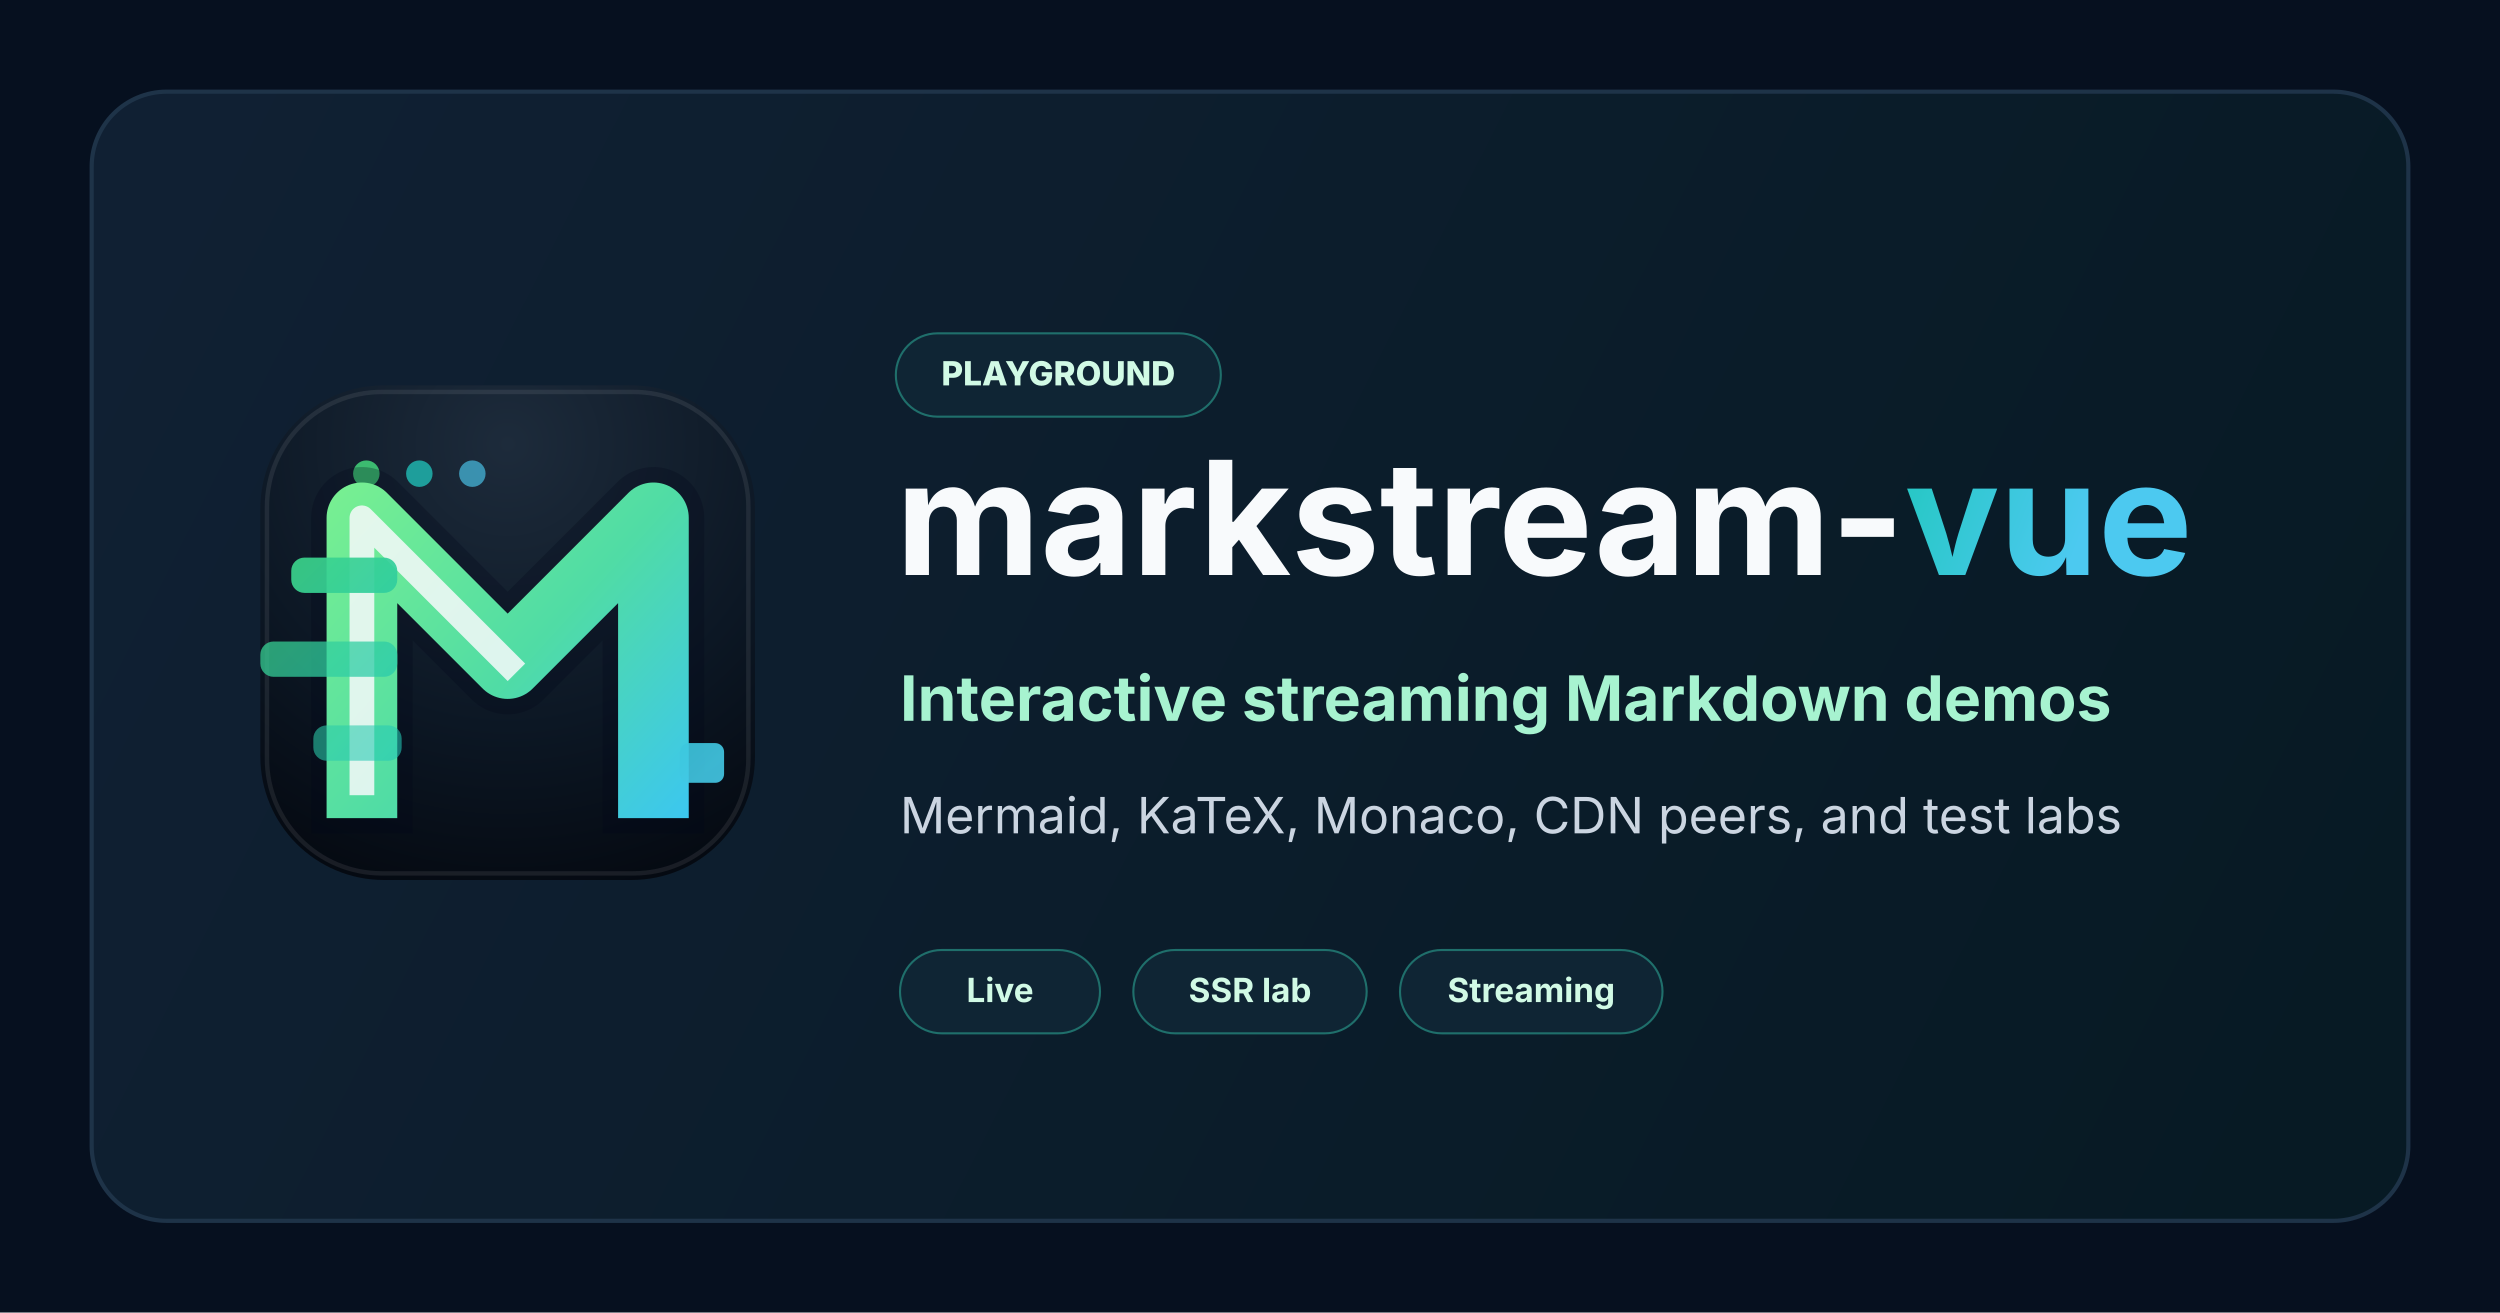
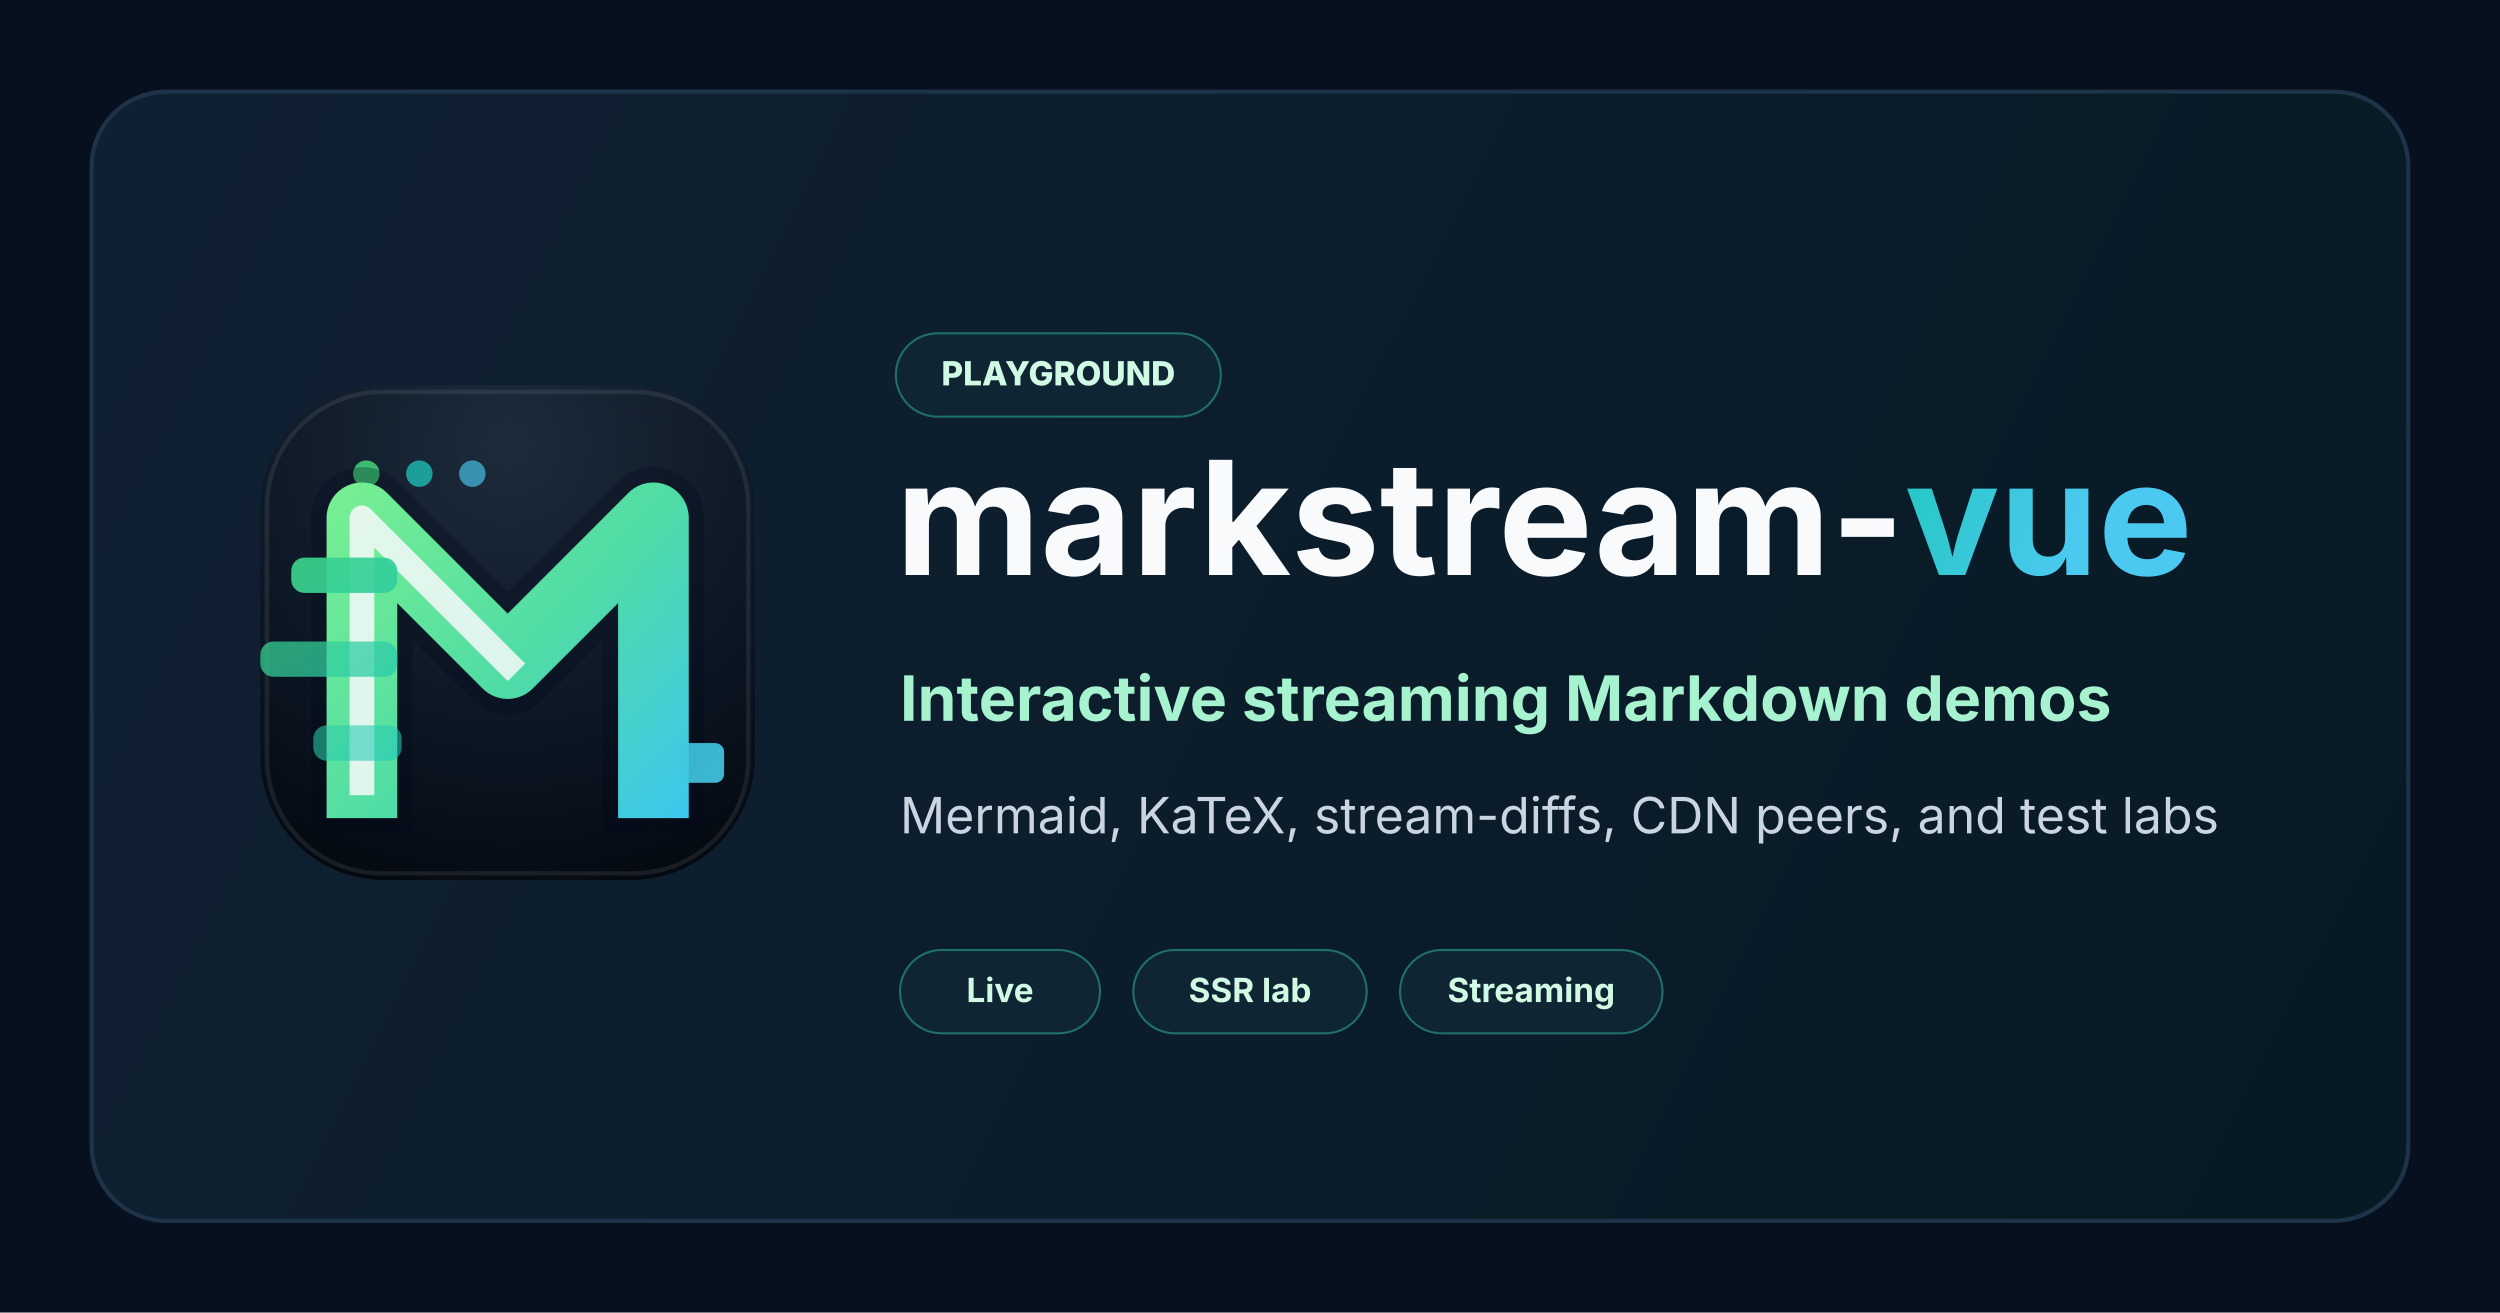
<svg xmlns="http://www.w3.org/2000/svg" width="1200" height="630" viewBox="0 0 1200 630" fill="none">
  <rect width="1200" height="630" fill="#06101f" />
  <rect x="44" y="44" width="1112" height="542" rx="36" fill="url(#panel)" stroke="#1e3348" stroke-width="2" />
  <g transform="translate(108 168) scale(2.12)">
    <rect x="8" y="8" width="112" height="112" rx="28" fill="url(#tileBg)" />
    <rect x="9.5" y="9.5" width="109" height="109" rx="26" fill="none" stroke="#fff" stroke-opacity=".08" />
    <circle cx="32" cy="28" r="3" fill="#43d67b" opacity=".85" />
    <circle cx="44" cy="28" r="3" fill="#20c7bd" opacity=".75" />
    <circle cx="56" cy="28" r="3" fill="#4cc9f0" opacity=".65" />
    <g transform="translate(0 5)">
      <path d="M31 93V33l33 33 33-33v60" fill="none" stroke="#020617" stroke-opacity=".26" stroke-width="23" stroke-linecap="square" stroke-linejoin="round" />
      <path d="M31 93V33l33 33 33-33v60" fill="none" stroke="url(#msGradSoft)" stroke-width="16" stroke-linecap="square" stroke-linejoin="round" />
      <path d="M31 93V33l33 33" fill="none" stroke="#f8fafc" stroke-opacity=".84" stroke-width="5.6" stroke-linecap="square" stroke-linejoin="round" />
      <rect x="15" y="42" width="24" height="8" rx="3" fill="url(#msGrad)" opacity=".92" />
      <rect x="8" y="61" width="31" height="8" rx="3" fill="url(#msGrad)" opacity=".74" />
      <rect x="20" y="80" width="20" height="8" rx="3" fill="url(#msGrad)" opacity=".58" />
      <rect x="103" y="84" width="10" height="9" rx="2" fill="url(#msGrad)" opacity=".9" />
    </g>
  </g>
  <rect x="430" y="160" width="156" height="40" rx="20" fill="#0f2534" stroke="#1f6f6b" />
  <text x="508" y="185" fill="#d1fae5" font-family="Inter, ui-sans-serif, -apple-system, BlinkMacSystemFont, 'Segoe UI', sans-serif" font-size="16" font-weight="800" text-anchor="middle">PLAYGROUND</text>
  <text x="430" y="276" fill="#f8fafc" font-family="Inter, ui-sans-serif, -apple-system, BlinkMacSystemFont, 'Segoe UI', sans-serif" font-size="76" font-weight="750">markstream-<tspan fill="url(#msGradText)">vue</tspan>
  </text>
  <text x="432" y="346" fill="#a7f3d0" font-family="Inter, ui-sans-serif, -apple-system, BlinkMacSystemFont, 'Segoe UI', sans-serif" font-size="30" font-weight="700">Interactive streaming Markdown demos</text>
-   <text x="432" y="400" fill="#cbd5e1" font-family="Inter, ui-sans-serif, -apple-system, BlinkMacSystemFont, 'Segoe UI', sans-serif" font-size="24">Mermaid, KaTeX, Monaco, CDN peers, and test labs</text>
+   <text x="432" y="400" fill="#cbd5e1" font-family="Inter, ui-sans-serif, -apple-system, BlinkMacSystemFont, 'Segoe UI', sans-serif" font-size="24">Mermaid, KaTeX, stream-diffs, CDN peers, and test labs</text>
  <g transform="translate(432 456)">
    <rect width="96" height="40" rx="20" fill="#0f2534" stroke="#1f6f6b" />
    <text x="48" y="25" fill="#d1fae5" font-family="Inter, ui-sans-serif, -apple-system, BlinkMacSystemFont, 'Segoe UI', sans-serif" font-size="16" font-weight="700" text-anchor="middle">Live</text>
    <rect x="112" width="112" height="40" rx="20" fill="#0f2534" stroke="#1f6f6b" />
    <text x="168" y="25" fill="#d1fae5" font-family="Inter, ui-sans-serif, -apple-system, BlinkMacSystemFont, 'Segoe UI', sans-serif" font-size="16" font-weight="700" text-anchor="middle">SSR lab</text>
    <rect x="240" width="126" height="40" rx="20" fill="#0f2534" stroke="#1f6f6b" />
    <text x="303" y="25" fill="#d1fae5" font-family="Inter, ui-sans-serif, -apple-system, BlinkMacSystemFont, 'Segoe UI', sans-serif" font-size="16" font-weight="700" text-anchor="middle">Streaming</text>
  </g>
  <defs>
    <linearGradient id="panel" x1="82" y1="62" x2="1094" y2="574" gradientUnits="userSpaceOnUse">
      <stop stop-color="#102033" />
      <stop offset="1" stop-color="#071a24" />
    </linearGradient>
    <linearGradient id="msGrad" x1="18" y1="18" x2="112" y2="108" gradientUnits="userSpaceOnUse">
      <stop stop-color="#43d67b" />
      <stop offset=".52" stop-color="#20c7bd" />
      <stop offset="1" stop-color="#4cc9f0" />
    </linearGradient>
    <linearGradient id="msGradSoft" x1="20" y1="20" x2="108" y2="100" gradientUnits="userSpaceOnUse">
      <stop stop-color="#7df28f" />
      <stop offset=".55" stop-color="#50dca5" />
      <stop offset="1" stop-color="#3bc6f2" />
    </linearGradient>
    <linearGradient id="msGradText" x1="784" y1="213" x2="986" y2="291" gradientUnits="userSpaceOnUse">
      <stop stop-color="#43d67b" />
      <stop offset=".52" stop-color="#20c7bd" />
      <stop offset="1" stop-color="#4cc9f0" />
    </linearGradient>
    <radialGradient id="tileBg" cx="50%" cy="12%" r="92%">
      <stop stop-color="#1d2b3b" />
      <stop offset=".62" stop-color="#0c1724" />
      <stop offset="1" stop-color="#050a12" />
    </radialGradient>
  </defs>
</svg>
